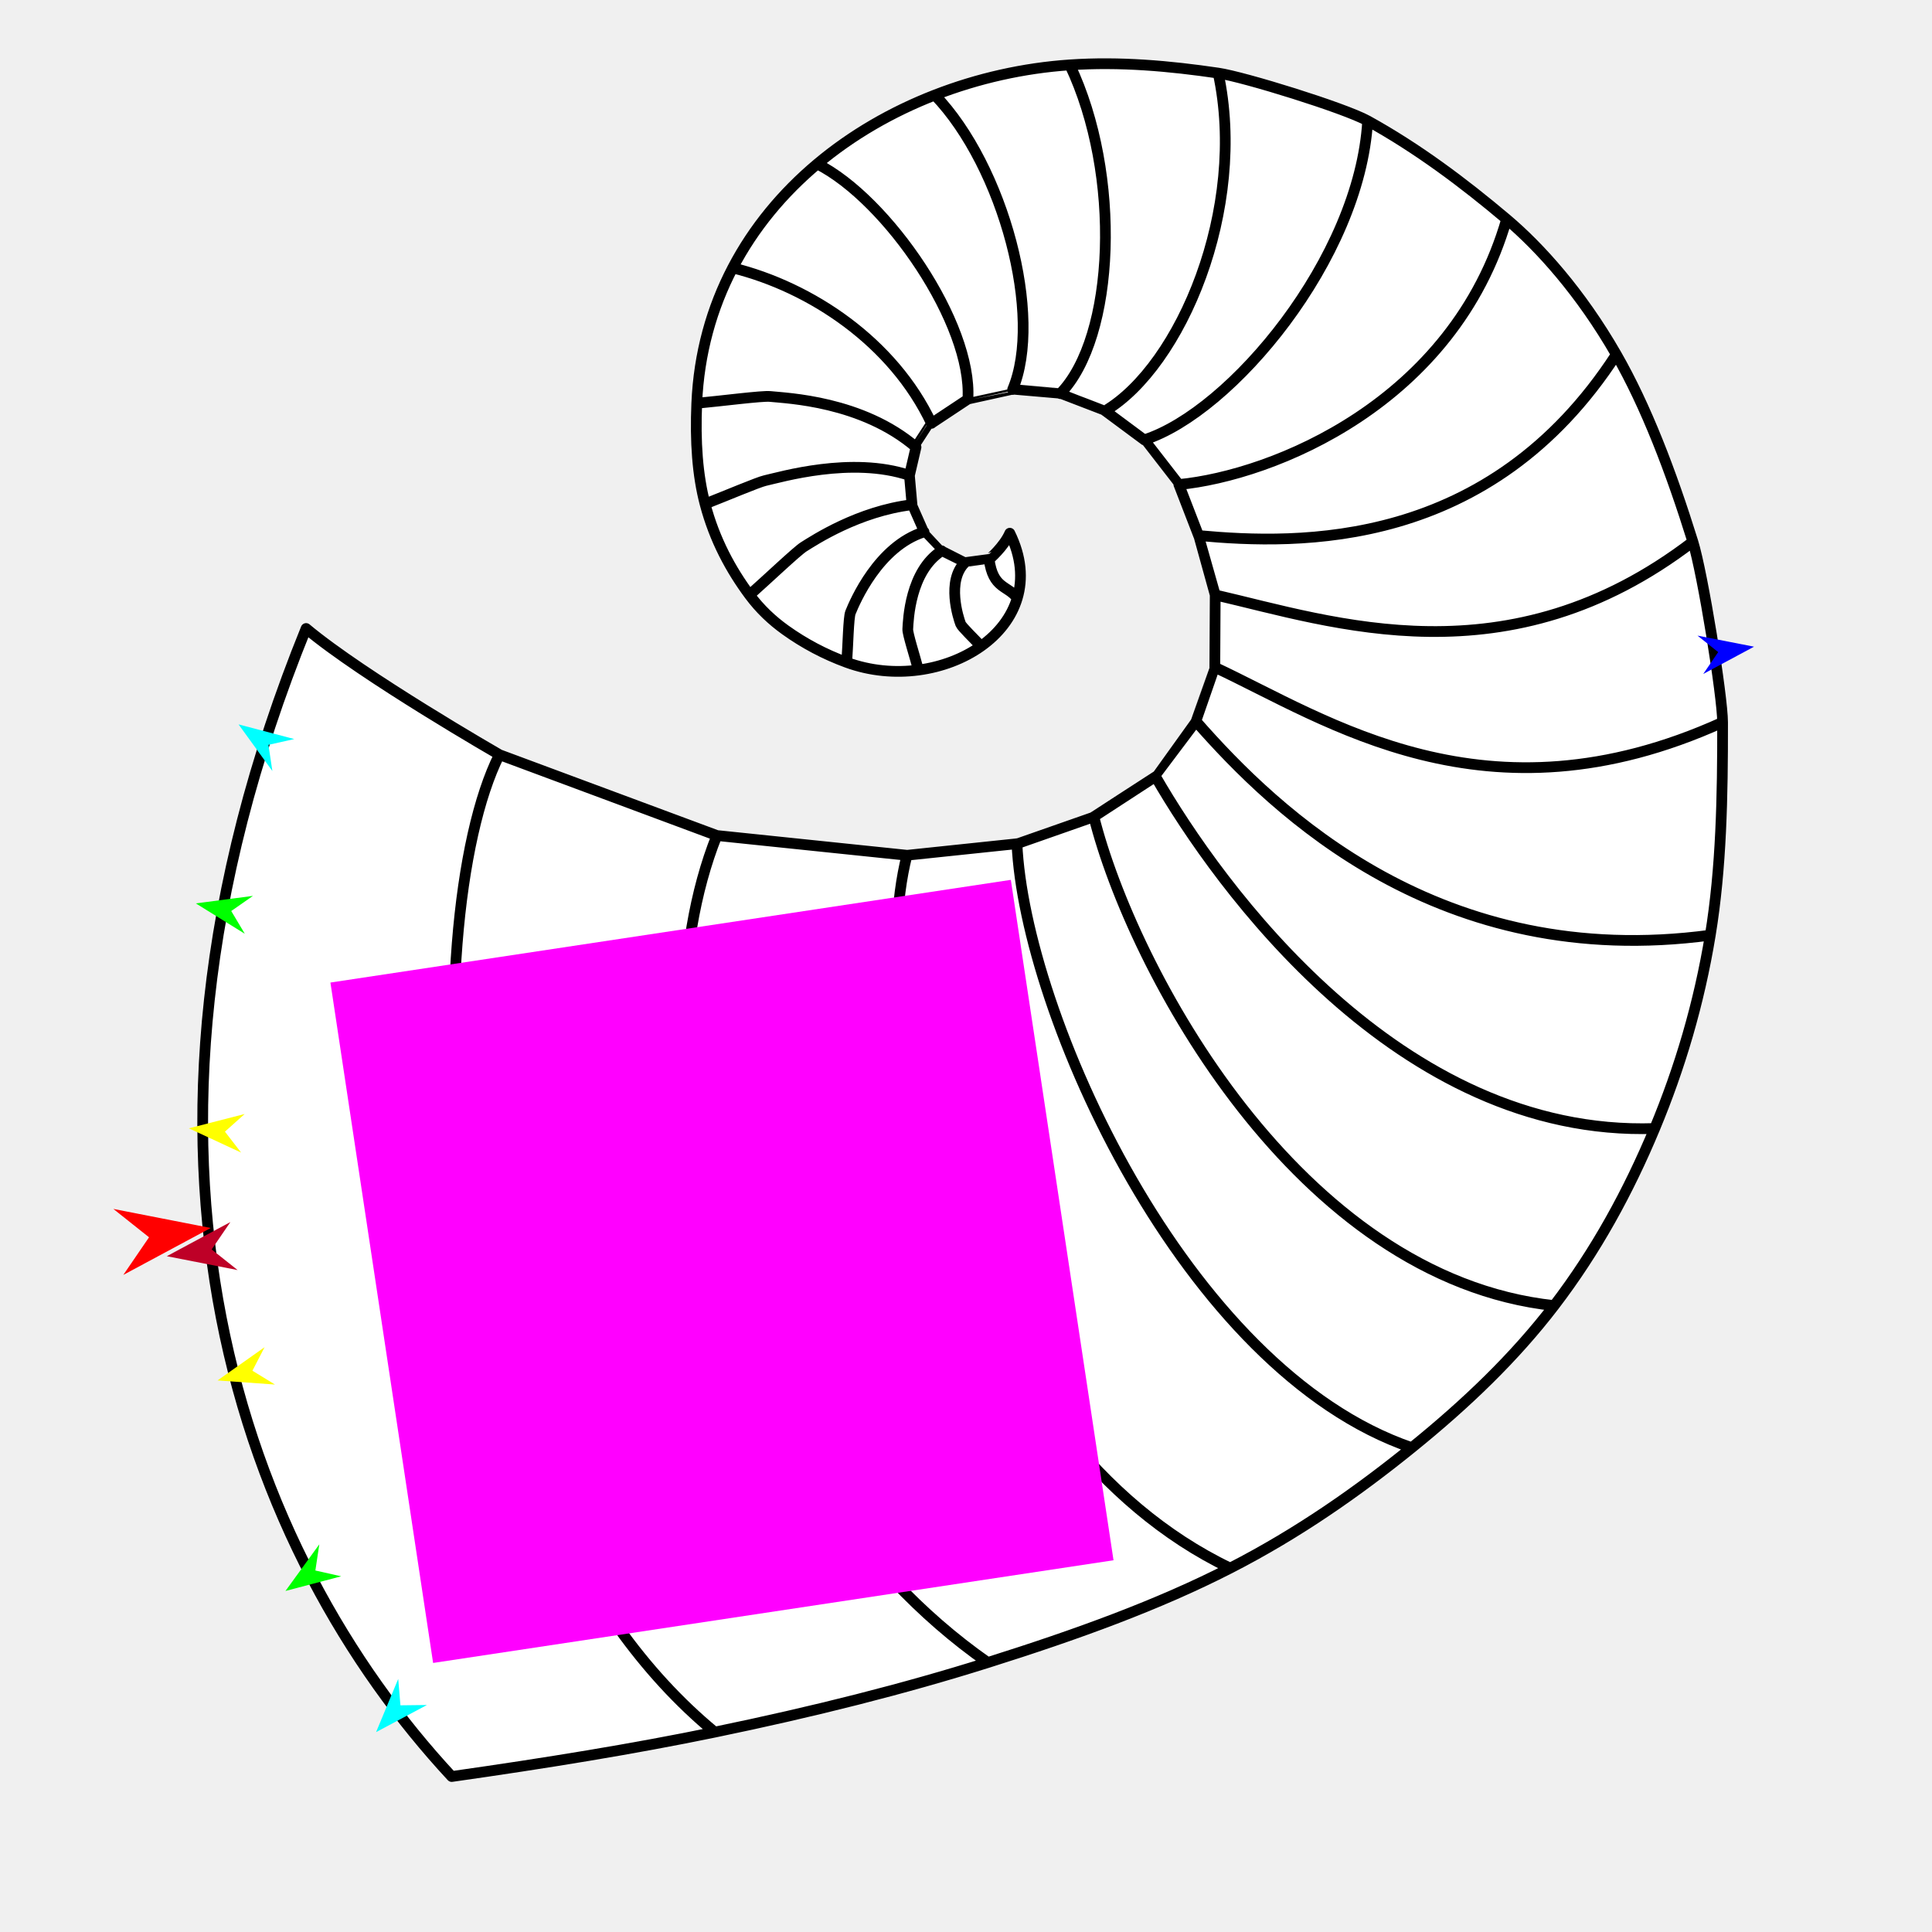
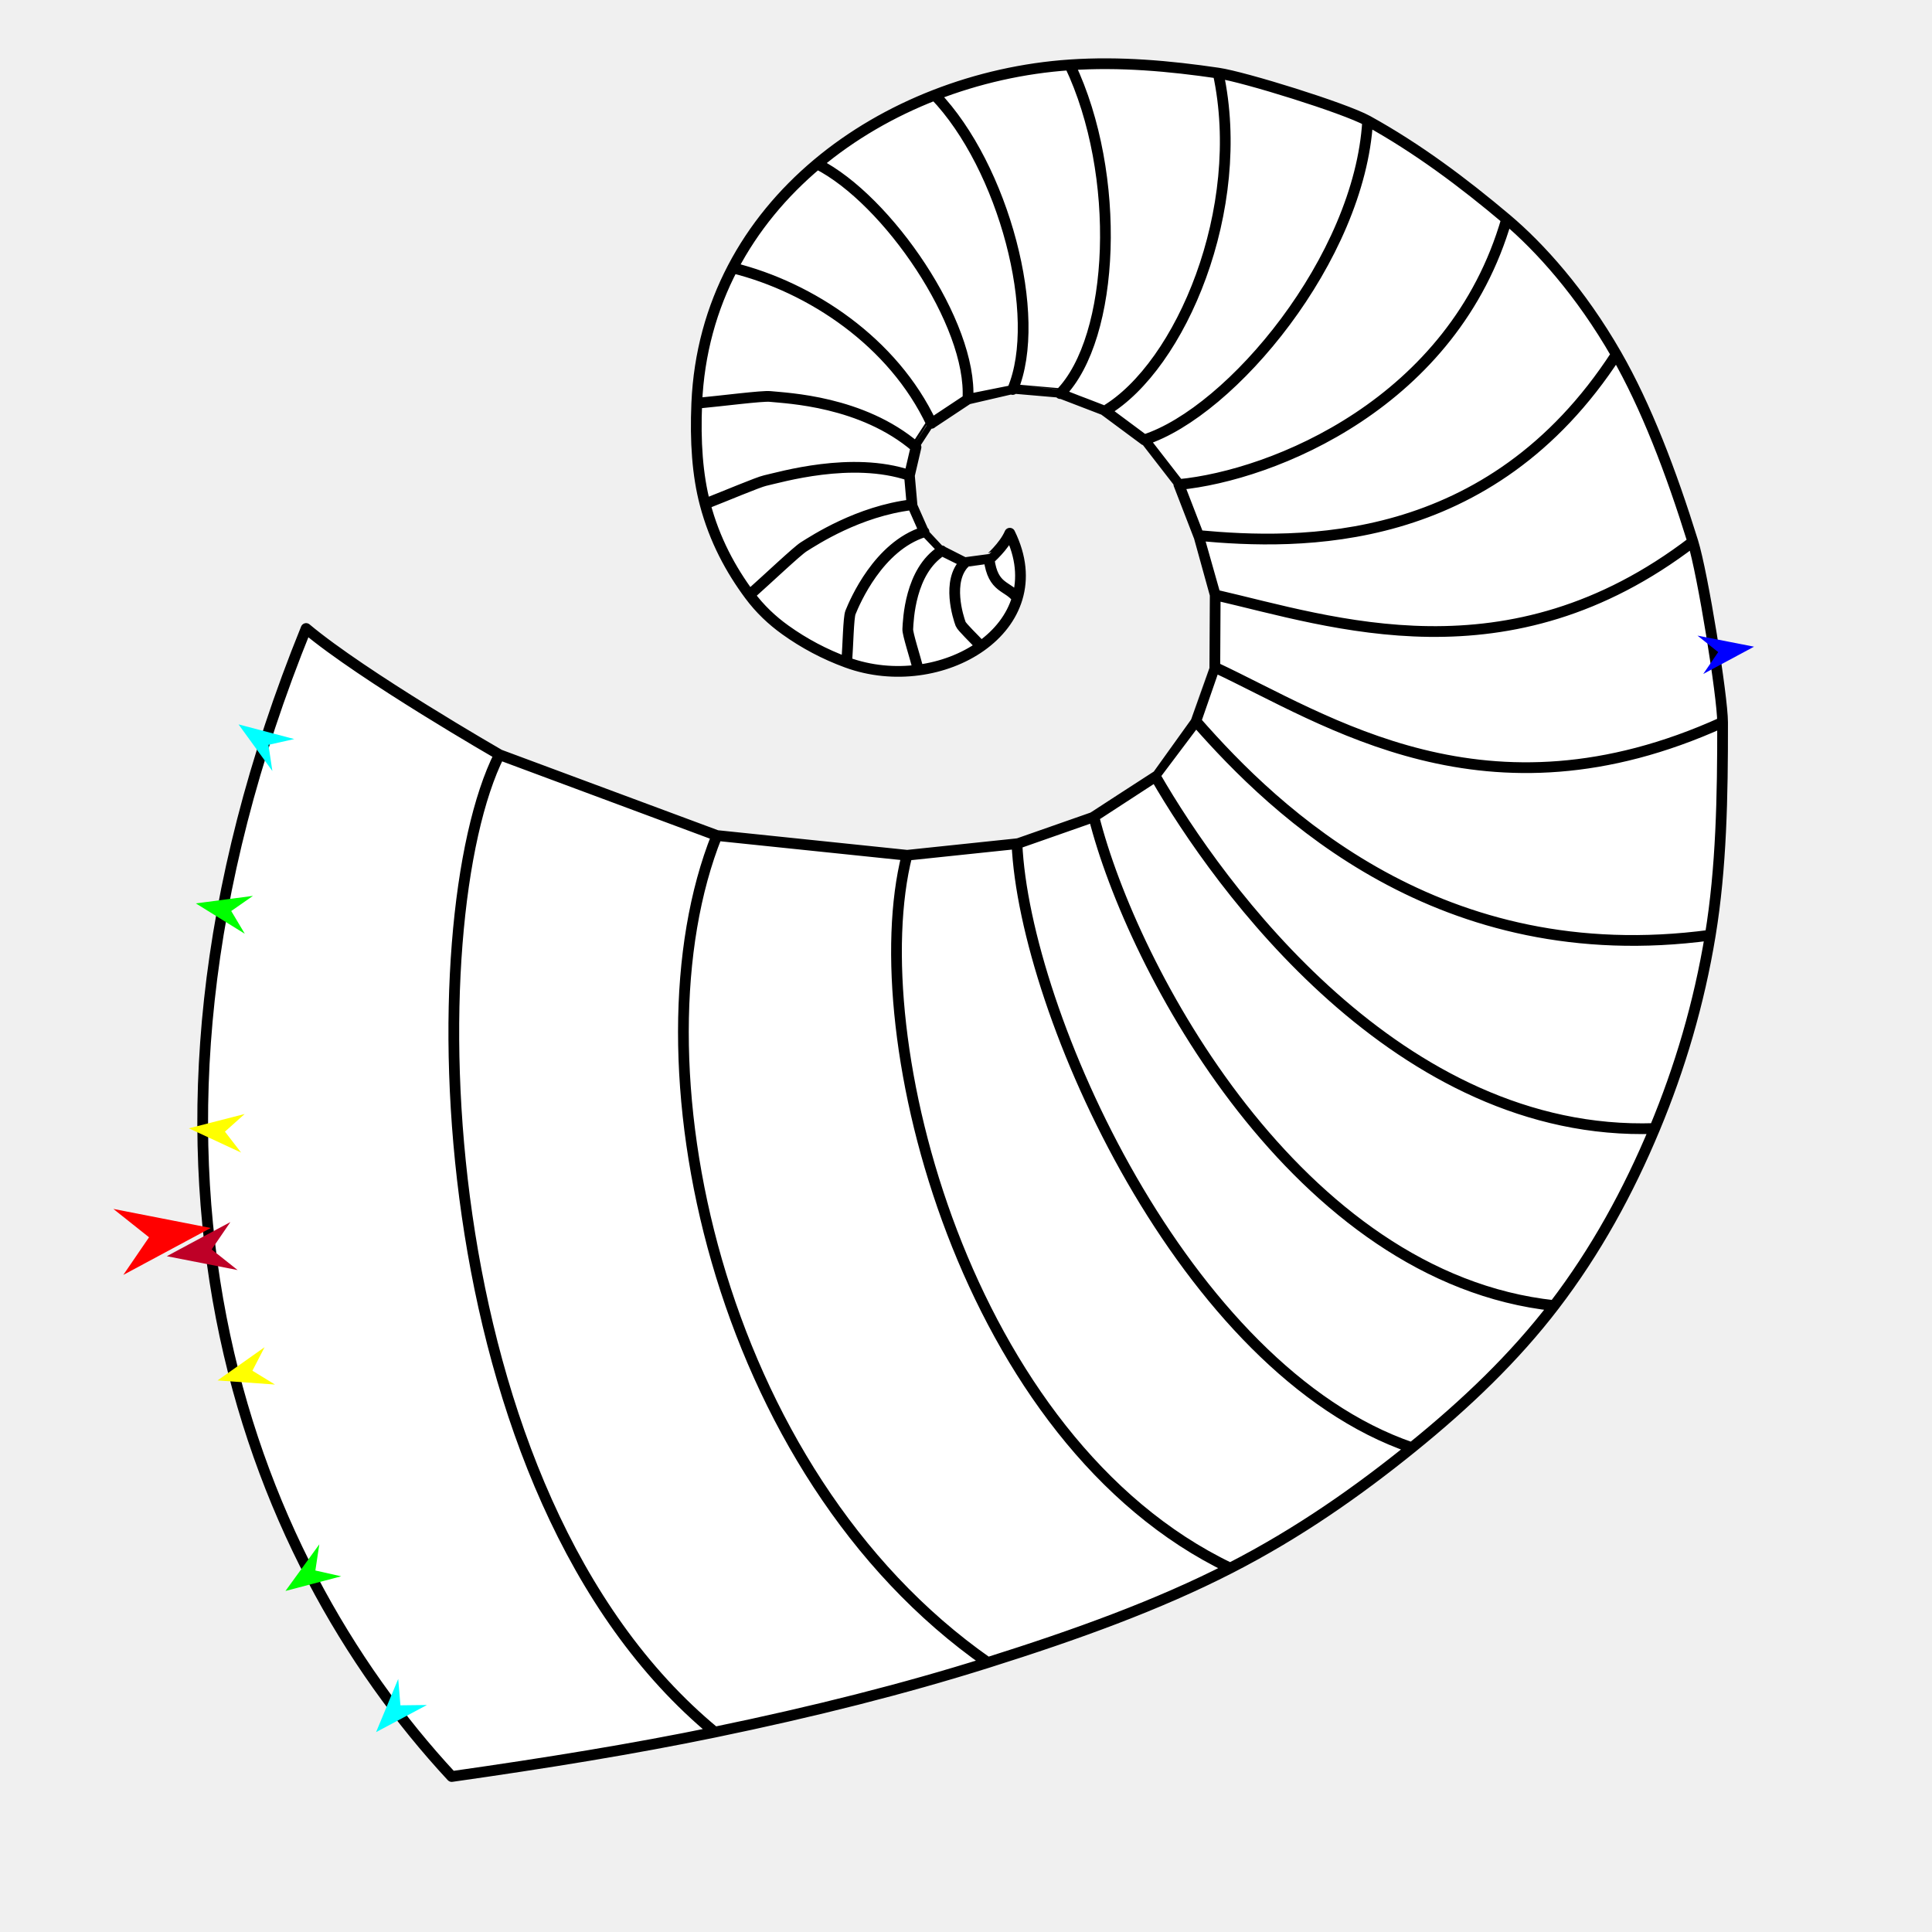
<svg xmlns="http://www.w3.org/2000/svg" version="1.1" id="Frame_0" width="720px" height="720px">
  <g id="cornucopia">
    <g id="cornucopia">
-       <path fill="#ffffff" fill-rule="evenodd" stroke="none" d="M 114.078 234.223 C 135.333 252.033 186.102 281.235 186.110 281.240 C 186.119 281.244 267.148 311.370 267.157 311.373 C 267.165 311.374 337.990 318.731 337.997 318.732 C 338.002 318.731 378.985 314.430 378.990 314.429 C 378.993 314.428 407.640 304.392 407.643 304.391 C 407.645 304.389 430.633 289.423 430.636 289.422 C 430.637 289.420 445.738 268.852 445.740 268.849 C 445.740 268.847 452.729 248.676 452.730 248.674 C 452.730 248.671 452.874 221.710 452.874 221.707 C 452.873 221.704 446.680 199.586 446.680 199.584 C 446.679 199.582 439.332 180.576 439.331 180.574 C 439.330 180.573 426.429 163.926 426.428 163.924 C 426.426 163.923 411.873 153.120 411.872 153.119 C 411.870 153.118 395.128 146.684 395.126 146.684 C 395.124 146.683 377.386 145.155 377.384 145.155 C 377.383 145.156 360.704 148.770 360.702 148.771 C 360.701 148.772 347.137 157.764 347.136 157.765 C 347.135 157.766 341.370 166.656 341.369 166.657 C 341.369 166.658 338.918 177.169 338.917 177.170 C 338.917 177.171 339.882 188.096 339.882 188.097 C 339.882 188.098 344.362 198.231 344.362 198.232 C 344.363 198.233 350.933 205.274 350.934 205.274 C 350.935 205.275 359.588 209.664 359.589 209.664 C 359.590 209.664 368.619 208.459 368.620 208.458 C 368.621 208.458 374.166 203.711 376.323 198.711 C 380.673 207.536 381.239 215.758 379.095 222.929 C 376.950 230.099 372.094 236.216 365.599 240.830 C 359.104 245.444 350.971 248.553 342.271 249.707 C 333.571 250.861 324.305 250.060 315.544 246.852 C 307.355 243.853 299.816 239.606 292.649 234.741 C 288.781 232.117 285.018 229.226 281.865 225.343 C 273.674 215.254 266.813 202.818 262.755 187.804 C 259.860 177.093 259.051 164.579 259.662 150.290 C 260.459 131.667 265.247 114.772 273.055 99.831 C 280.862 84.889 291.691 71.901 304.569 61.092 C 317.447 50.282 332.375 41.652 348.382 35.425 C 364.390 29.198 381.475 25.353 398.673 24.181 C 417.382 22.906 435.822 24.577 453.977 27.240 C 463.672 28.663 501.041 40.244 509.687 45.017 C 528.171 55.224 545.262 67.999 561.482 81.689 C 573.790 92.078 589.060 108.944 602.359 132.105 C 613.402 151.337 622.713 175.612 630.881 201.883 C 634.576 213.764 641.946 259.587 641.959 269.181 C 641.995 297.099 641.477 323.554 637.373 348.514 C 633.171 374.068 626.037 398.017 616.653 420.562 C 606.867 444.070 594.717 466.274 579.194 486.561 C 564.422 505.868 546.388 523.132 526.141 539.510 C 506.204 555.638 484.087 571.252 458.452 584.396 C 431.602 598.162 401.206 609.156 368.115 619.583 C 337.083 629.361 303.213 637.906 266.366 645.518 C 236.166 651.757 203.519 657.060 168.338 662.058 C 91.632 579.428 34.091 431.299 114.078 234.223 Z" />
-       <path fill="none" stroke="#000000" stroke-width="4" stroke-linecap="round" stroke-linejoin="round" d="M 341.369 166.657 C 321.242 149.398 293.192 148.410 287.021 147.755 C 284.074 147.442 268.782 149.445 259.662 150.290 C 260.459 131.667 265.247 114.772 273.055 99.831 C 302.221 107.028 332.930 127.542 347.136 157.765 C 347.135 157.766 341.370 166.656 341.369 166.657 C 341.369 166.658 338.918 177.169 338.917 177.170 C 317.430 169.920 290.773 177.859 285.101 179.107 C 282.575 179.663 270.204 184.905 262.755 187.804 C 259.926 177.076 259.051 164.579 259.662 150.290 M 344.362 198.232 C 327.394 203.562 318.578 224.189 316.944 228.258 C 316.194 230.124 316.011 240.654 315.544 246.852 C 307.355 243.853 299.686 239.792 292.649 234.741 C 287.708 231.195 283.206 226.967 279.328 221.739 C 286.065 215.751 297.063 205.316 299.539 203.775 C 303.501 201.307 319.865 190.517 339.882 188.097 C 339.882 188.098 344.362 198.231 344.362 198.232 C 344.363 198.233 350.933 205.274 350.934 205.274 C 339.096 212.883 338.482 231.061 338.299 234.489 C 338.209 236.183 340.947 244.635 342.271 249.707 C 333.571 250.861 324.305 250.060 315.544 246.852 M 439.331 180.574 C 474.335 177.190 541.723 150.260 561.482 81.689 C 573.790 92.078 589.060 108.944 602.359 132.105 C 555.204 204.884 484.217 203.063 446.680 199.584 C 446.679 199.582 439.332 180.576 439.331 180.574 C 439.330 180.573 426.429 163.926 426.428 163.924 C 458.851 153.508 506.727 96.317 509.687 45.017 C 528.171 55.224 545.262 67.999 561.482 81.689 M 411.872 153.119 C 440.010 136.389 464.936 77.859 453.977 27.240 C 463.672 28.663 501.041 40.244 509.687 45.017 M 395.126 146.684 C 415.604 125.793 418.133 65.028 398.673 24.181 C 417.382 22.906 435.822 24.577 453.977 27.240 M 377.384 145.155 C 388.811 118.063 374.072 62.154 348.382 35.425 C 364.390 29.198 381.475 25.353 398.673 24.181 M 360.702 148.771 C 362.455 120.780 330.842 74.406 304.569 61.092 C 317.447 50.282 332.375 41.652 348.382 35.425 M 359.589 209.664 C 352.674 216.465 357.125 230.237 358.010 232.547 C 358.443 233.679 363.069 238.069 365.599 240.830 C 359.104 245.444 350.971 248.553 342.271 249.707 M 368.620 208.458 C 370.071 219.569 375.603 218.105 379.095 222.929 C 376.950 230.099 372.094 236.216 365.599 240.830 M 452.874 221.707 C 496.772 231.821 562.072 254.565 630.881 201.883 C 634.576 213.764 641.946 259.587 641.959 269.181 C 553.694 309.203 494.444 268.158 452.730 248.674 C 452.730 248.671 452.874 221.710 452.874 221.707 C 452.873 221.704 446.680 199.586 446.680 199.584 M 445.740 268.849 C 475.514 302.844 536.860 362.008 637.373 348.514 C 633.171 374.068 626.037 398.017 616.653 420.562 C 521.262 423.794 454.095 330.109 430.636 289.422 C 430.637 289.420 445.738 268.852 445.740 268.849 C 445.740 268.847 452.729 248.676 452.730 248.674 M 407.643 304.391 C 421.907 361.065 483.518 476.298 579.194 486.561 C 564.422 505.868 546.388 523.132 526.141 539.510 C 441.223 510.523 381.818 377.122 378.990 314.429 C 378.993 314.428 407.640 304.392 407.643 304.391 C 407.645 304.389 430.633 289.423 430.636 289.422 M 337.997 318.732 C 320.904 386.315 359.773 537.178 458.452 584.396 C 431.602 598.162 401.206 609.156 368.115 619.583 C 266.533 548.617 234.060 394.093 267.157 311.373 C 267.165 311.374 337.990 318.731 337.997 318.732 C 338.002 318.731 378.985 314.430 378.990 314.429 M 186.110 281.240 C 155.135 342.997 158.243 556.293 266.366 645.518 C 236.166 651.757 203.519 657.060 168.338 662.058 C 91.632 579.428 34.091 431.299 114.078 234.223 C 135.333 252.033 186.102 281.235 186.110 281.240 C 186.119 281.244 267.148 311.370 267.157 311.373 M 368.115 619.583 C 337.083 629.361 303.213 637.906 266.366 645.518 M 526.141 539.510 C 506.204 555.638 484.087 571.252 458.452 584.396 M 616.653 420.562 C 606.867 444.070 594.717 466.274 579.194 486.561 M 641.959 269.181 C 641.995 297.099 641.477 323.554 637.373 348.514 M 602.359 132.105 C 613.402 151.337 622.713 175.612 630.881 201.883 M 273.055 99.831 C 280.862 84.889 291.691 71.901 304.569 61.092 M 279.328 221.739 C 272.388 212.381 266.311 201.287 262.755 187.804 M 376.323 198.711 C 380.673 207.536 381.239 215.758 379.095 222.929 M 368.620 208.458 C 368.621 208.458 374.166 203.711 376.323 198.711 M 359.589 209.664 C 359.590 209.664 368.619 208.459 368.620 208.458 M 350.934 205.274 C 350.935 205.275 359.588 209.664 359.589 209.664 M 338.917 177.170 C 338.917 177.171 339.882 188.096 339.882 188.097 M 360.702 148.771 C 360.701 148.772 347.137 157.764 347.136 157.765 M 377.384 145.155 C 377.383 145.156 360.704 148.770 360.702 148.771 M 395.126 146.684 C 395.124 146.683 377.386 145.155 377.384 145.155 M 411.872 153.119 C 411.870 153.118 395.128 146.684 395.126 146.684 M 426.428 163.924 C 426.426 163.923 411.873 153.120 411.872 153.119 " />
+       <path fill="#ffffff" fill-rule="evenodd" stroke="none" d="M 114.078 234.223 C 135.333 252.033 186.102 281.235 186.110 281.240 C 186.119 281.244 267.148 311.370 267.157 311.373 C 267.165 311.374 337.990 318.731 337.997 318.732 C 338.002 318.731 378.985 314.430 378.990 314.429 C 378.993 314.428 407.640 304.392 407.643 304.391 C 407.645 304.389 430.633 289.423 430.636 289.422 C 430.637 289.420 445.738 268.852 445.740 268.849 C 445.740 268.847 452.729 248.676 452.730 248.674 C 452.730 248.671 452.874 221.710 452.874 221.707 C 452.873 221.704 446.680 199.586 446.680 199.584 C 446.679 199.582 439.332 180.576 439.331 180.574 C 439.330 180.573 426.429 163.926 426.428 163.924 C 426.426 163.923 411.873 153.120 411.872 153.119 C 411.870 153.118 395.128 146.684 395.126 146.684 C 395.125 146.683 377.386 145.155 377.385 145.155 C 377.383 145.156 360.704 148.770 360.702 148.771 C 360.701 148.772 347.137 157.764 347.136 157.765 C 347.135 157.766 341.370 166.656 341.369 166.657 C 341.369 166.658 338.918 177.169 338.917 177.170 C 338.917 177.171 339.882 188.096 339.882 188.097 C 339.882 188.098 344.362 198.231 344.362 198.232 C 344.363 198.233 350.933 205.274 350.934 205.274 C 350.935 205.275 359.588 209.664 359.589 209.664 C 359.590 209.664 368.619 208.459 368.620 208.458 C 368.621 208.458 374.166 203.711 376.323 198.711 C 380.673 207.536 381.239 215.758 379.095 222.929 C 376.950 230.099 372.094 236.216 365.599 240.830 C 359.104 245.444 350.971 248.553 342.271 249.707 C 333.571 250.861 324.305 250.060 315.544 246.852 C 307.355 243.853 299.816 239.606 292.649 234.741 C 288.781 232.117 285.018 229.226 281.865 225.343 C 273.674 215.255 266.813 202.818 262.755 187.804 C 259.860 177.093 259.051 164.579 259.662 150.290 C 260.459 131.667 265.247 114.772 273.055 99.831 C 280.863 84.889 291.691 71.901 304.569 61.092 C 317.447 50.282 332.375 41.652 348.382 35.425 C 364.390 29.198 381.475 25.353 398.673 24.181 C 417.382 22.906 435.822 24.577 453.977 27.240 C 463.672 28.663 501.041 40.244 509.687 45.017 C 528.172 55.224 545.262 67.999 561.482 81.689 C 573.790 92.078 589.060 108.944 602.359 132.105 C 613.402 151.338 622.713 175.612 630.881 201.883 C 634.576 213.764 641.946 259.587 641.959 269.181 C 641.995 297.099 641.477 323.554 637.373 348.514 C 633.171 374.068 626.037 398.017 616.653 420.562 C 606.867 444.070 594.717 466.274 579.194 486.561 C 564.422 505.868 546.388 523.132 526.141 539.510 C 506.204 555.638 484.087 571.252 458.452 584.396 C 431.602 598.162 401.206 609.156 368.115 619.583 C 337.083 629.361 303.213 637.906 266.366 645.518 C 236.166 651.757 203.519 657.060 168.338 662.058 C 91.632 579.428 34.091 431.299 114.078 234.223 Z" />
+       <path fill="none" stroke="#000000" stroke-width="4" stroke-linecap="round" stroke-linejoin="round" d="M 341.369 166.657 C 321.242 149.398 293.192 148.410 287.021 147.755 C 284.074 147.442 268.782 149.445 259.662 150.290 C 260.459 131.667 265.247 114.772 273.055 99.831 C 302.221 107.028 332.930 127.541 347.136 157.765 C 347.135 157.766 341.370 166.656 341.369 166.657 C 341.369 166.658 338.918 177.169 338.917 177.170 C 317.430 169.920 290.773 177.859 285.101 179.107 C 282.575 179.663 270.204 184.905 262.755 187.804 C 259.926 177.076 259.051 164.579 259.662 150.290 M 344.362 198.232 C 327.394 203.562 318.578 224.189 316.944 228.258 C 316.194 230.124 316.011 240.654 315.544 246.852 C 307.355 243.853 299.686 239.792 292.649 234.741 C 287.708 231.195 283.206 226.967 279.329 221.739 C 286.065 215.751 297.063 205.316 299.539 203.775 C 303.501 201.307 319.865 190.517 339.882 188.097 C 339.882 188.098 344.362 198.231 344.362 198.232 C 344.363 198.233 350.933 205.274 350.934 205.274 C 339.096 212.883 338.482 231.061 338.299 234.489 C 338.209 236.183 340.947 244.635 342.271 249.707 C 333.571 250.861 324.305 250.060 315.544 246.852 M 439.331 180.574 C 474.336 177.190 541.723 150.260 561.482 81.689 C 573.790 92.078 589.060 108.944 602.359 132.105 C 555.204 204.884 484.217 203.063 446.680 199.584 C 446.679 199.582 439.332 180.576 439.331 180.574 C 439.330 180.573 426.429 163.926 426.428 163.924 C 458.851 153.508 506.727 96.317 509.687 45.017 C 528.172 55.224 545.262 67.999 561.482 81.689 M 411.872 153.119 C 440.010 136.389 464.936 77.859 453.977 27.240 C 463.672 28.663 501.041 40.244 509.687 45.017 M 395.126 146.684 C 415.604 125.793 418.133 65.028 398.673 24.181 C 417.382 22.906 435.822 24.577 453.977 27.240 M 377.385 145.155 C 388.811 118.063 374.072 62.154 348.382 35.425 C 364.390 29.198 381.475 25.353 398.673 24.181 M 360.702 148.771 C 362.455 120.780 330.842 74.406 304.569 61.092 C 317.447 50.282 332.375 41.652 348.382 35.425 M 359.589 209.664 C 352.674 216.465 357.125 230.237 358.010 232.547 C 358.443 233.679 363.069 238.069 365.599 240.830 C 359.104 245.444 350.971 248.553 342.271 249.707 M 368.620 208.458 C 370.071 219.569 375.603 218.105 379.095 222.929 C 376.950 230.099 372.094 236.216 365.599 240.830 M 452.874 221.707 C 496.772 231.821 562.072 254.565 630.881 201.883 C 634.576 213.764 641.946 259.587 641.959 269.181 C 553.694 309.203 494.444 268.158 452.730 248.674 C 452.730 248.671 452.874 221.710 452.874 221.707 C 452.873 221.704 446.680 199.586 446.680 199.584 M 445.740 268.849 C 475.514 302.844 536.860 362.008 637.373 348.514 C 633.171 374.068 626.037 398.017 616.653 420.562 C 521.262 423.794 454.095 330.109 430.636 289.422 C 430.637 289.420 445.738 268.852 445.740 268.849 C 445.740 268.847 452.729 248.676 452.730 248.674 M 407.643 304.391 C 421.907 361.065 483.518 476.298 579.194 486.561 C 564.422 505.868 546.388 523.132 526.141 539.510 C 441.223 510.524 381.818 377.122 378.990 314.429 C 378.993 314.428 407.640 304.392 407.643 304.391 C 407.645 304.389 430.633 289.423 430.636 289.422 M 337.997 318.732 C 320.904 386.315 359.773 537.178 458.452 584.396 C 431.602 598.162 401.206 609.156 368.115 619.583 C 266.533 548.617 234.060 394.093 267.157 311.373 C 267.165 311.374 337.990 318.731 337.997 318.732 C 338.002 318.731 378.985 314.430 378.990 314.429 M 186.110 281.240 C 155.135 342.996 158.243 556.293 266.366 645.518 C 236.166 651.757 203.519 657.060 168.338 662.058 C 91.632 579.428 34.091 431.299 114.078 234.223 C 135.333 252.033 186.102 281.235 186.110 281.240 C 186.119 281.244 267.148 311.370 267.157 311.373 M 368.115 619.583 C 337.083 629.361 303.213 637.906 266.366 645.518 M 526.141 539.510 C 506.204 555.638 484.087 571.252 458.452 584.396 M 616.653 420.562 C 606.867 444.070 594.717 466.274 579.194 486.561 M 641.959 269.181 C 641.995 297.099 641.477 323.554 637.373 348.514 M 602.359 132.105 C 613.402 151.338 622.713 175.612 630.881 201.883 M 273.055 99.831 C 280.863 84.889 291.691 71.901 304.569 61.092 M 279.329 221.739 C 272.388 212.381 266.311 201.287 262.755 187.804 M 376.323 198.711 C 380.673 207.536 381.239 215.758 379.095 222.929 M 368.620 208.458 C 368.621 208.458 374.166 203.711 376.323 198.711 M 359.589 209.664 C 359.590 209.664 368.619 208.459 368.620 208.458 M 350.934 205.274 C 350.935 205.275 359.588 209.664 359.589 209.664 M 338.917 177.170 C 338.917 177.171 339.882 188.096 339.882 188.097 M 360.702 148.771 C 360.701 148.772 347.137 157.764 347.136 157.765 M 377.385 145.155 C 377.383 145.156 360.704 148.770 360.702 148.771 M 395.126 146.684 C 395.125 146.683 377.386 145.155 377.385 145.155 M 411.872 153.119 C 411.870 153.118 395.128 146.684 395.126 146.684 M 426.428 163.924 C 426.426 163.923 411.873 153.120 411.872 153.119 " />
    </g>
    <g id="specs">
-       <path fill="#ff00ff" fill-rule="evenodd" stroke="none" d="M 123.139 366.166 C 123.142 366.192 161.404 619.708 161.408 619.734 C 161.433 619.730 414.950 581.468 414.976 581.464 C 414.972 581.439 376.710 327.922 376.706 327.897 C 376.681 327.901 123.164 366.163 123.139 366.166 Z" />
-       <path fill="#ff0000" fill-rule="evenodd" stroke="none" d="M 78.524 457.632 C 78.521 457.633 45.960 475.119 45.957 475.120 C 45.958 475.119 55.539 461.102 55.540 461.100 C 55.539 461.099 42.247 450.534 42.246 450.533 C 42.250 450.534 78.521 457.631 78.524 457.632 Z" />
-       <path fill="#0000ff" fill-rule="evenodd" stroke="none" d="M 653.675 241.001 C 653.674 241.002 634.759 251.159 634.757 251.160 C 634.758 251.159 640.323 243.017 640.324 243.016 C 640.323 243.016 632.603 236.879 632.602 236.878 C 632.604 236.878 653.673 241.001 653.675 241.001 Z" />
-       <path fill="#00ff00" fill-rule="evenodd" stroke="none" d="M 72.979 336.669 C 72.981 336.668 94.266 333.866 94.268 333.866 C 94.268 333.866 86.180 339.511 86.179 339.512 C 86.179 339.512 91.227 347.985 91.228 347.986 C 91.226 347.985 72.981 336.670 72.979 336.669 Z" />
-       <path fill="#ffff00" fill-rule="evenodd" stroke="none" d="M 70.383 420.494 C 70.385 420.493 91.179 415.154 91.181 415.154 C 91.181 415.154 83.829 421.730 83.829 421.730 C 83.829 421.731 89.858 429.537 89.859 429.537 C 89.857 429.536 70.385 420.495 70.383 420.494 Z" />
-       <path fill="#ffff00" fill-rule="evenodd" stroke="none" d="M 81.062 514.452 C 81.064 514.452 102.478 515.978 102.480 515.978 C 102.479 515.978 94.069 510.826 94.068 510.826 C 94.068 510.825 98.600 502.065 98.601 502.064 C 98.599 502.065 81.063 514.451 81.062 514.452 Z" />
-       <path fill="#00ff00" fill-rule="evenodd" stroke="none" d="M 106.385 592.901 C 106.387 592.900 127.152 587.447 127.154 587.447 C 127.153 587.446 117.531 585.279 117.531 585.278 C 117.531 585.277 119.000 575.525 119.000 575.524 C 118.999 575.526 106.387 592.899 106.385 592.901 Z" />
-       <path fill="#00ffff" fill-rule="evenodd" stroke="none" d="M 140.150 645.513 C 140.152 645.512 159.093 635.405 159.095 635.404 C 159.094 635.404 149.232 635.520 149.231 635.520 C 149.231 635.519 148.405 625.691 148.405 625.690 C 148.404 625.692 140.151 645.511 140.150 645.513 Z" />
-       <path fill="#00ffff" fill-rule="evenodd" stroke="none" d="M 88.900 269.958 C 88.902 269.959 109.664 275.422 109.666 275.423 C 109.665 275.423 100.042 277.586 100.041 277.586 C 100.042 277.587 101.506 287.340 101.506 287.341 C 101.505 287.339 88.901 269.960 88.900 269.958 Z" />
+       <path fill="#ff0000" fill-rule="evenodd" stroke="none" d="M 78.524 457.631 C 78.521 457.633 45.960 475.119 45.957 475.120 C 45.958 475.119 55.539 461.102 55.540 461.100 C 55.539 461.099 42.247 450.534 42.246 450.533 C 42.250 450.534 78.521 457.631 78.524 457.631 Z" />
+       <path fill="#0000ff" fill-rule="evenodd" stroke="none" d="M 653.676 241.001 C 653.674 241.002 634.759 251.159 634.757 251.160 C 634.758 251.159 640.323 243.017 640.324 243.016 C 640.323 243.016 632.603 236.879 632.602 236.878 C 632.604 236.879 653.673 241.001 653.676 241.001 Z" />
+       <path fill="#00ff00" fill-rule="evenodd" stroke="none" d="M 72.979 336.669 C 72.981 336.668 94.266 333.866 94.268 333.866 C 94.268 333.866 86.180 339.511 86.179 339.511 C 86.179 339.512 91.227 347.985 91.228 347.986 C 91.226 347.985 72.981 336.670 72.979 336.669 Z" />
+       <path fill="#ffff00" fill-rule="evenodd" stroke="none" d="M 70.383 420.494 C 70.385 420.493 91.179 415.154 91.181 415.154 C 91.181 415.154 83.829 421.730 83.829 421.730 C 83.829 421.731 89.858 429.536 89.858 429.537 C 89.857 429.536 70.385 420.495 70.383 420.494 Z" />
+       <path fill="#ffff00" fill-rule="evenodd" stroke="none" d="M 81.061 514.452 C 81.064 514.452 102.478 515.978 102.480 515.978 C 102.479 515.978 94.069 510.826 94.068 510.826 C 94.068 510.825 98.600 502.065 98.601 502.064 C 98.599 502.065 81.063 514.451 81.061 514.452 Z" />
+       <path fill="#00ff00" fill-rule="evenodd" stroke="none" d="M 106.385 592.901 C 106.387 592.900 127.152 587.447 127.154 587.447 C 127.153 587.446 117.531 585.278 117.530 585.278 C 117.531 585.277 119.000 575.525 119.000 575.524 C 118.999 575.526 106.386 592.899 106.385 592.901 Z" />
+       <path fill="#00ffff" fill-rule="evenodd" stroke="none" d="M 140.150 645.513 C 140.152 645.512 159.093 635.405 159.095 635.404 C 159.094 635.404 149.232 635.520 149.231 635.520 C 149.231 635.519 148.405 625.691 148.404 625.690 C 148.404 625.692 140.151 645.511 140.150 645.513 Z" />
+       <path fill="#00ffff" fill-rule="evenodd" stroke="none" d="M 88.900 269.958 C 88.902 269.959 109.664 275.422 109.666 275.423 C 109.665 275.423 100.042 277.586 100.042 277.586 C 100.042 277.587 101.506 287.340 101.506 287.341 C 101.505 287.339 88.901 269.960 88.900 269.958 Z" />
      <path fill="#be0027" fill-rule="evenodd" stroke="none" d="M 62.157 468.151 C 62.160 468.152 88.550 473.315 88.552 473.316 C 88.551 473.315 78.881 465.628 78.880 465.627 C 78.881 465.626 85.852 455.428 85.853 455.427 C 85.850 455.428 62.160 468.150 62.157 468.151 Z" />
    </g>
  </g>
</svg>
